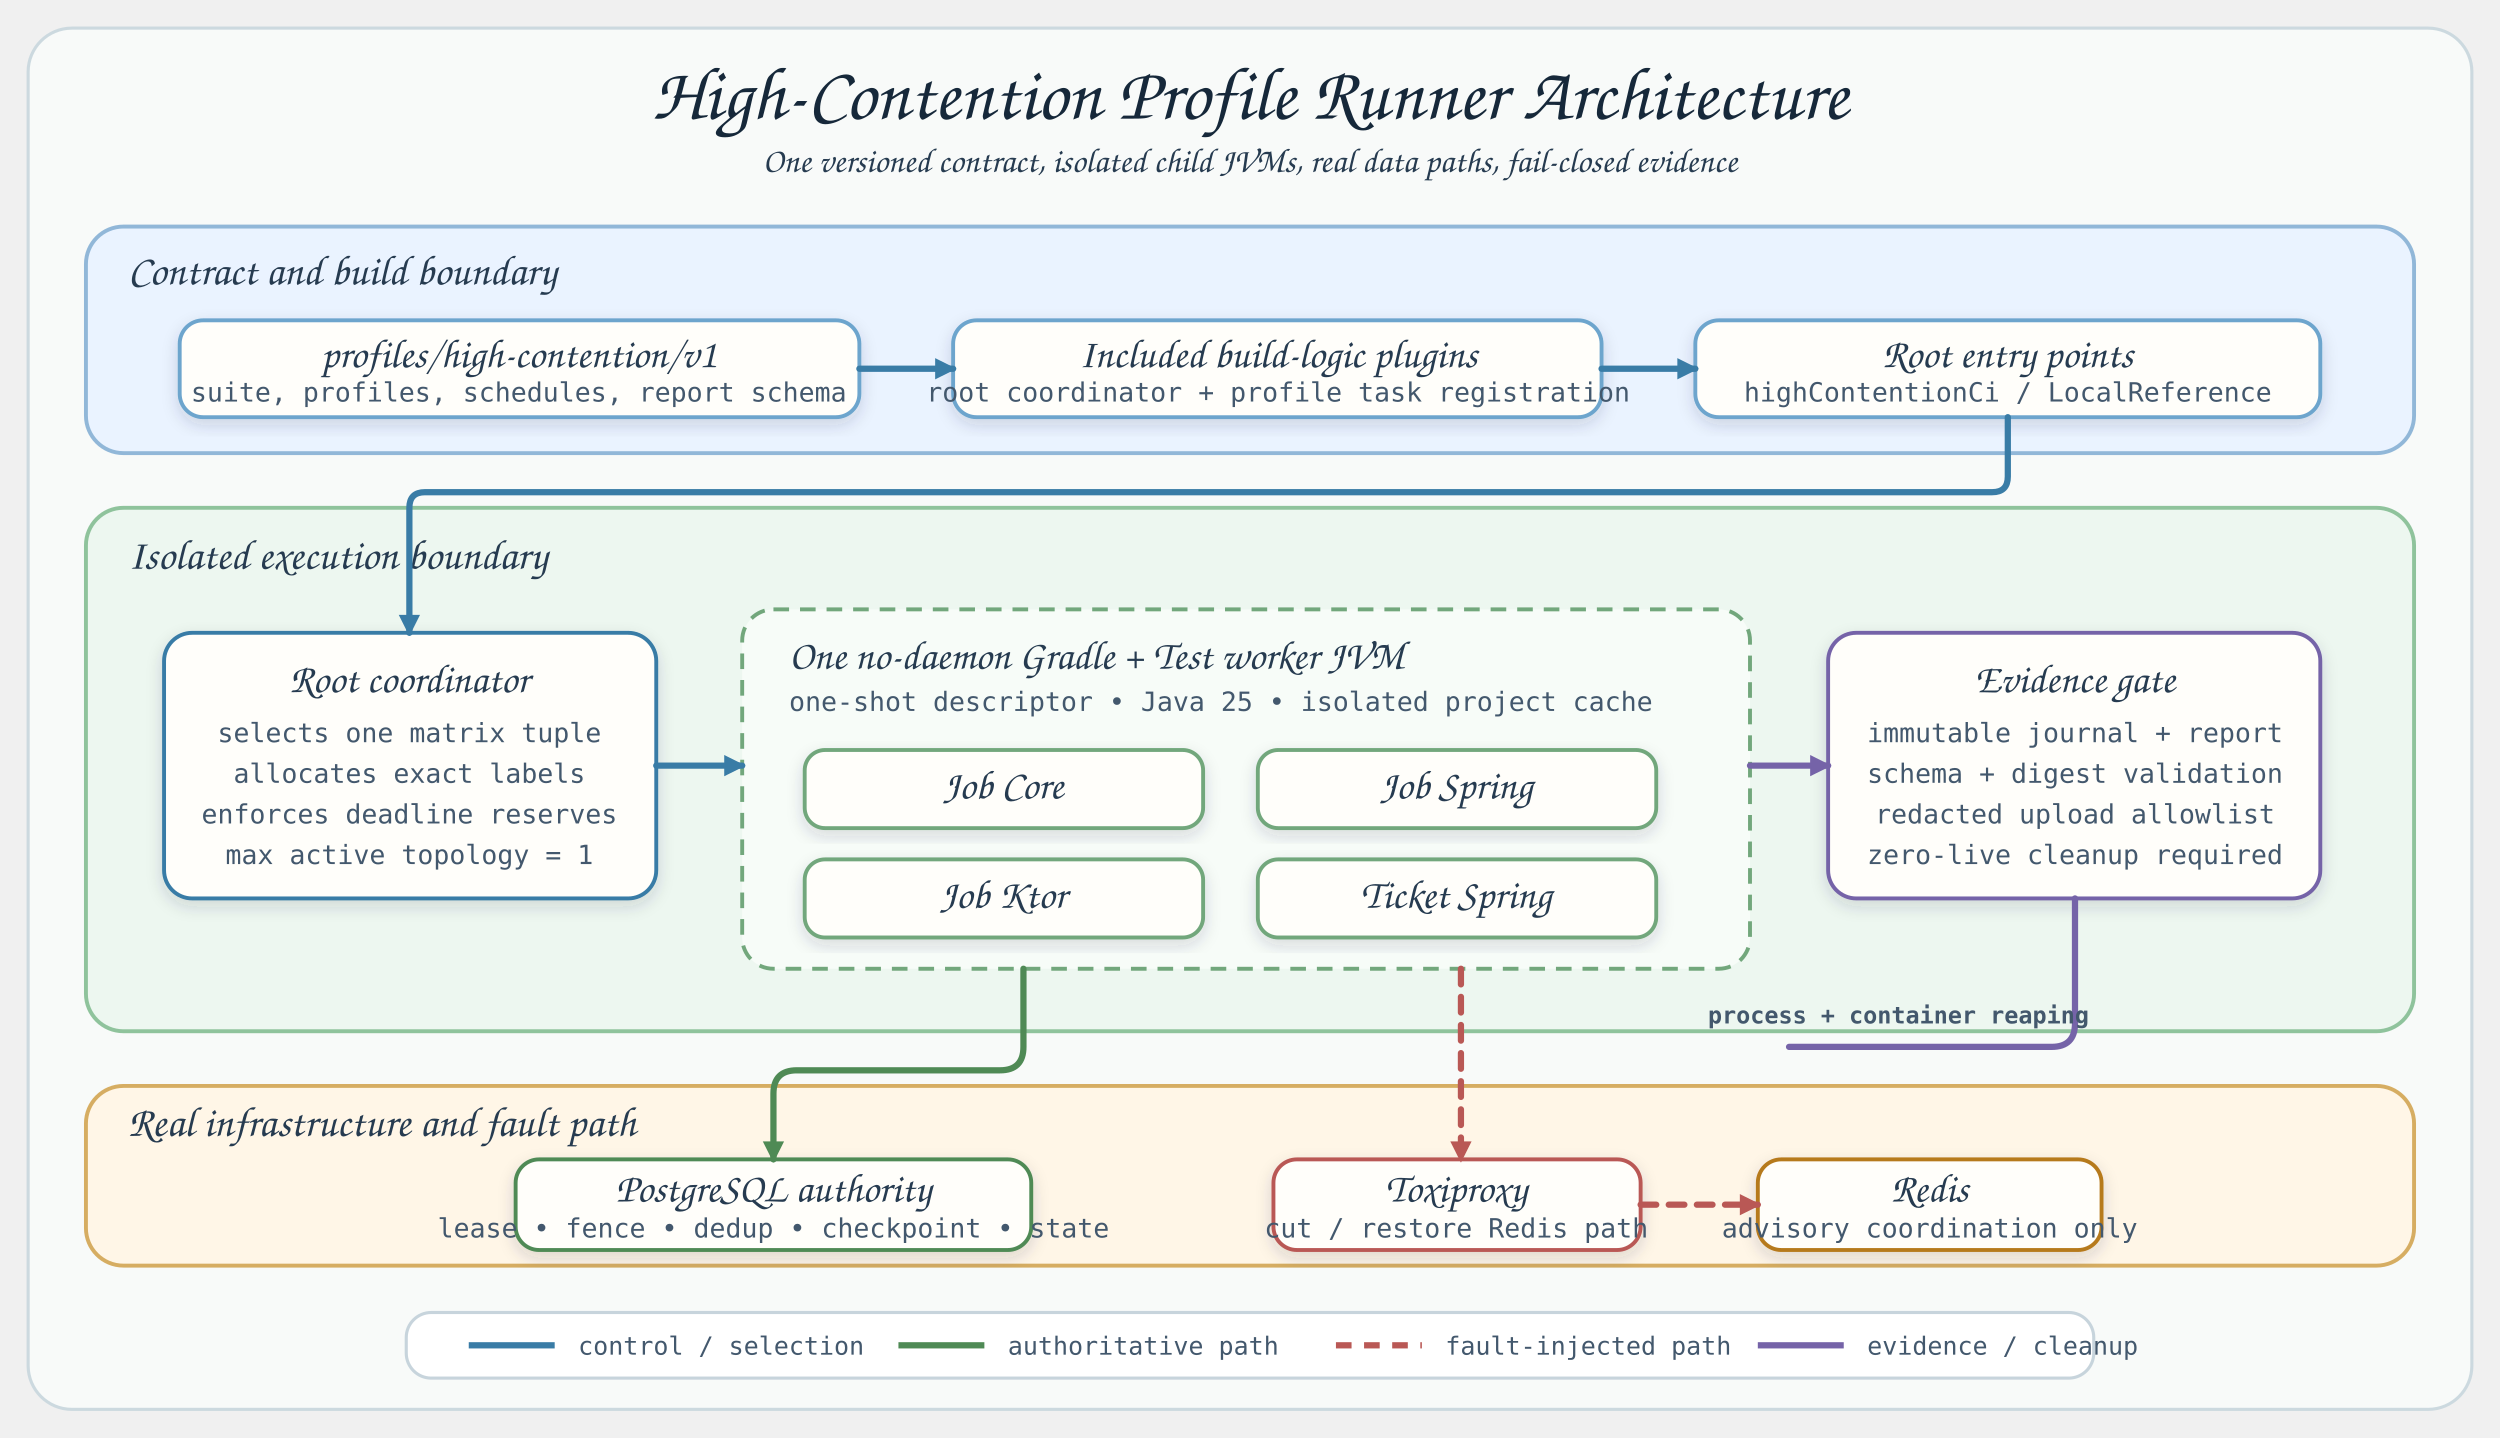
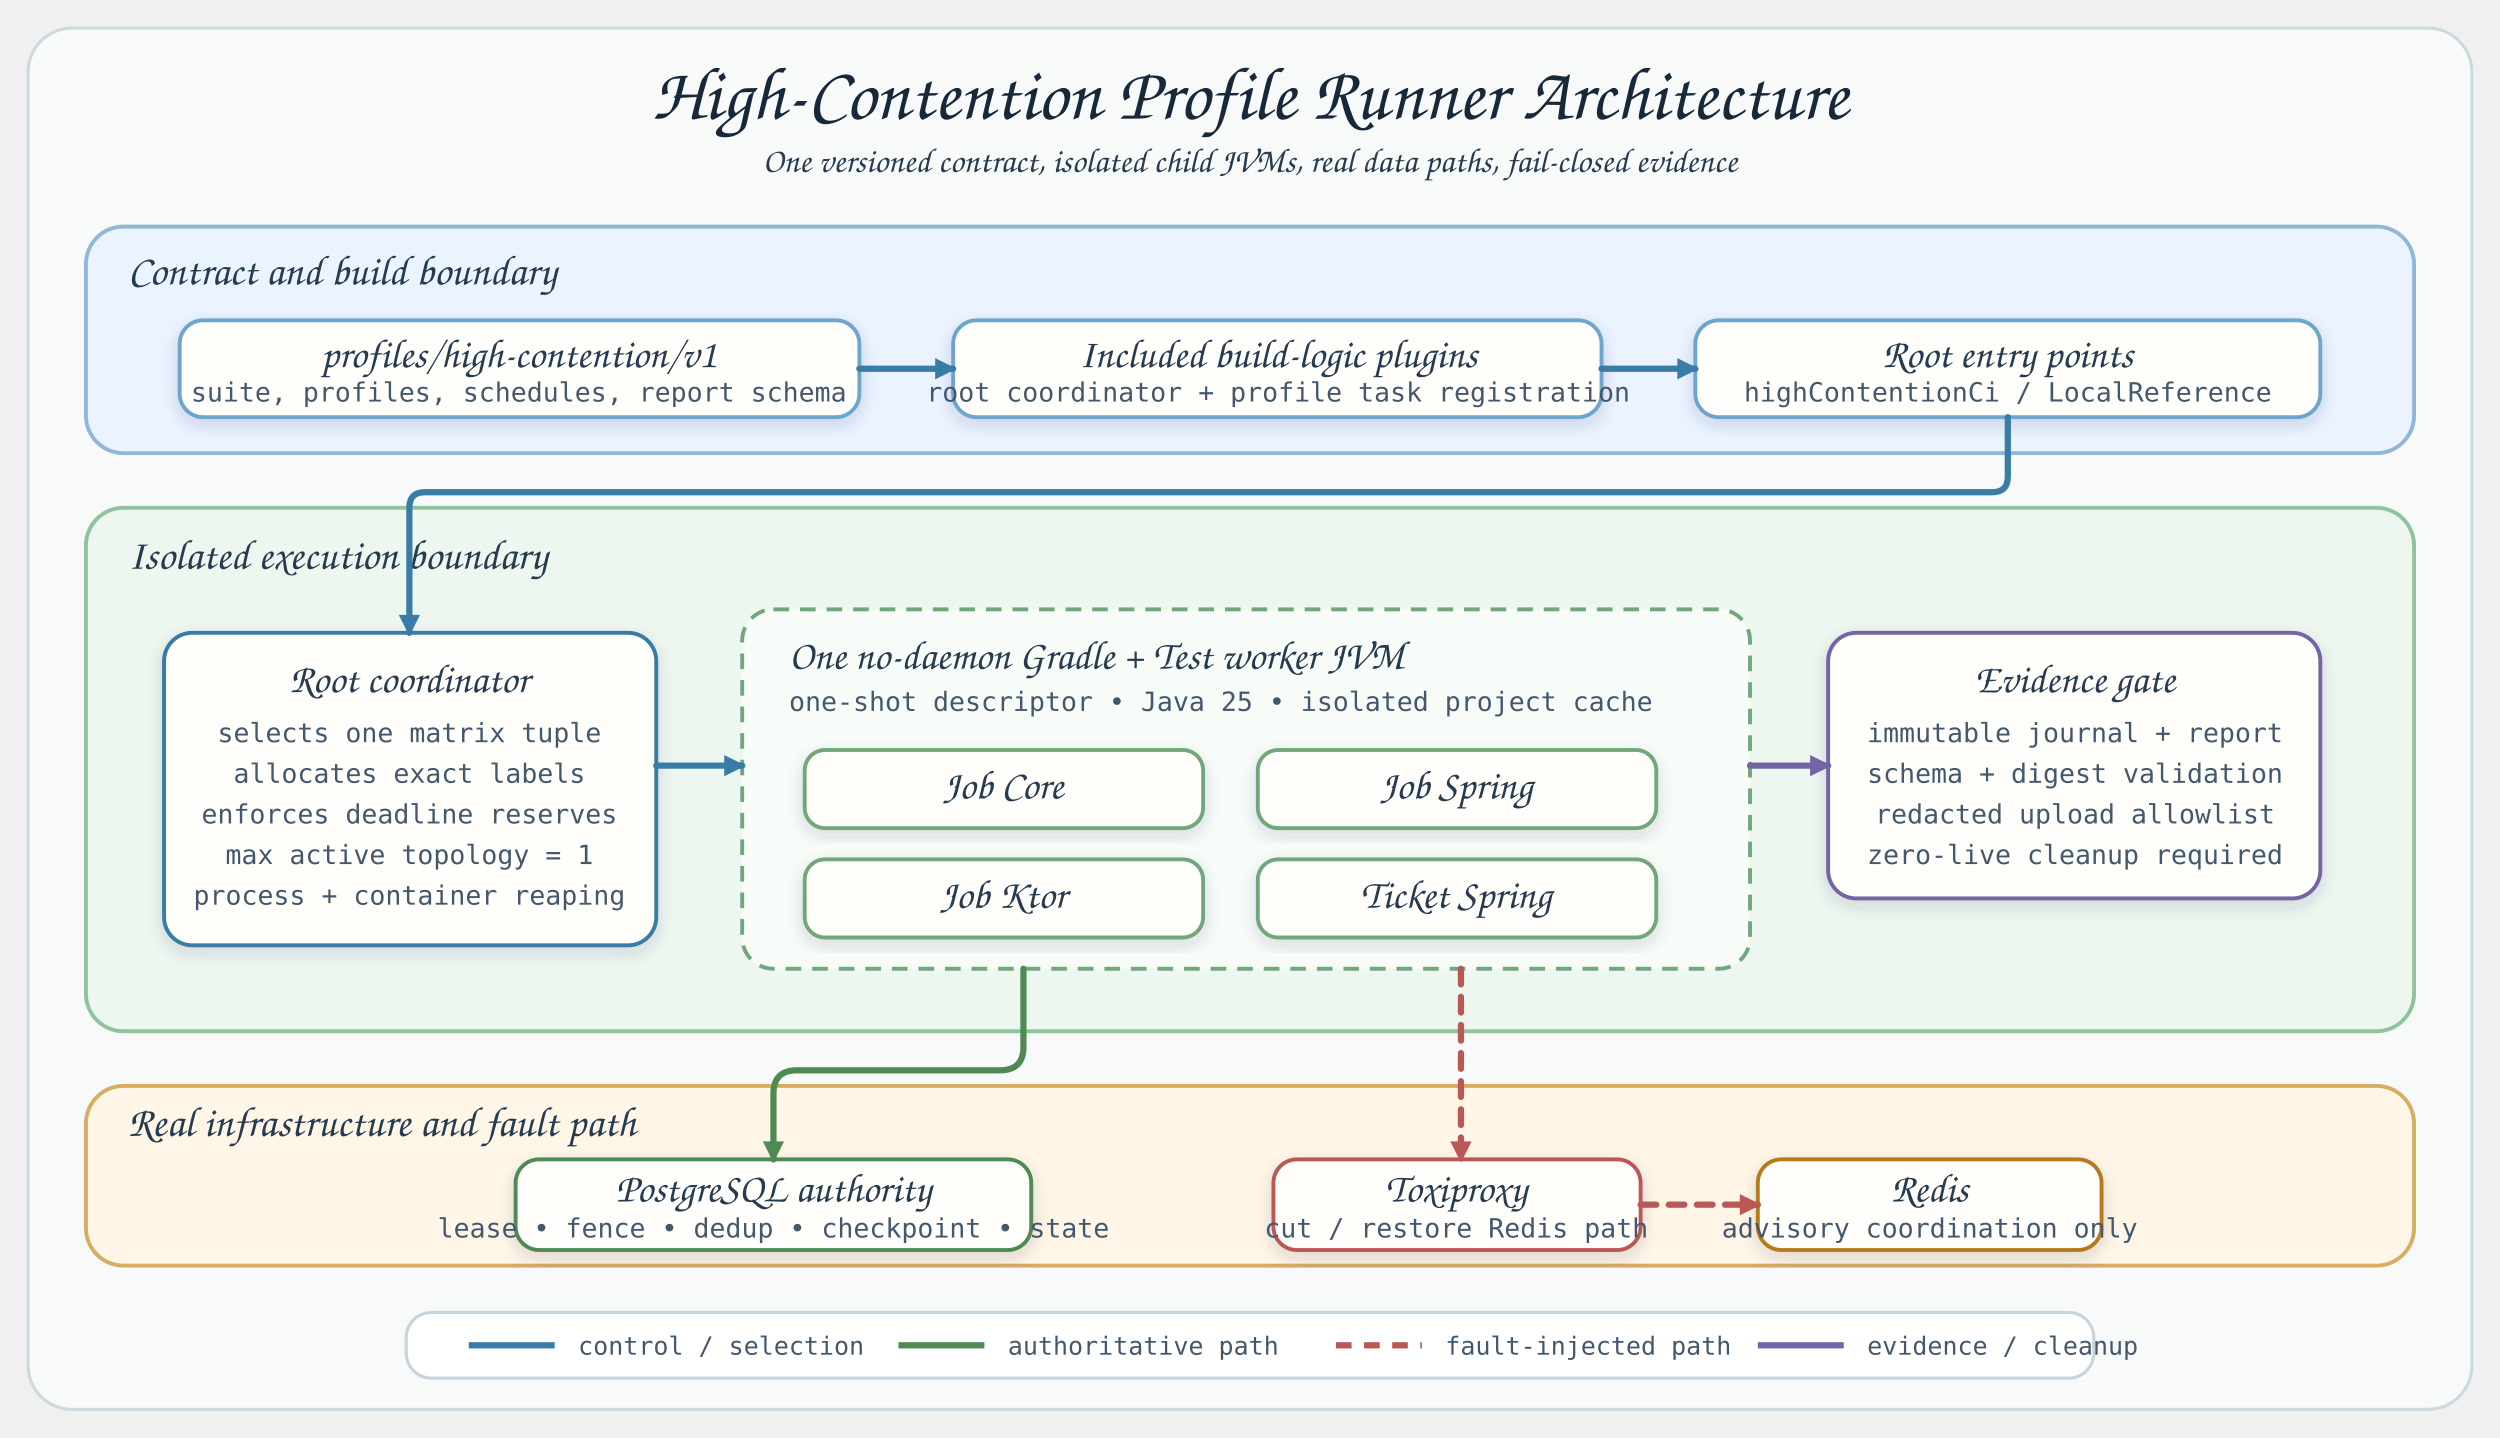
<svg xmlns="http://www.w3.org/2000/svg" width="1600" height="920" viewBox="0 0 1600 920">
  <defs>
    <filter id="shadow" x="-20%" y="-20%" width="140%" height="140%">
      <feDropShadow dx="0" dy="4" stdDeviation="5" flood-color="#23384d" flood-opacity="0.16" />
    </filter>
    <marker id="arrow-blue" markerWidth="14" markerHeight="14" refX="12" refY="7" orient="auto" markerUnits="userSpaceOnUse">
      <path d="M1 1 L13 7 L1 13 Z" fill="#397ca6" stroke="#397ca6" />
    </marker>
    <marker id="arrow-green" markerWidth="14" markerHeight="14" refX="12" refY="7" orient="auto" markerUnits="userSpaceOnUse">
      <path d="M1 1 L13 7 L1 13 Z" fill="#4f8a55" stroke="#4f8a55" />
    </marker>
    <marker id="arrow-fault" markerWidth="14" markerHeight="14" refX="12" refY="7" orient="auto" markerUnits="userSpaceOnUse">
      <path d="M1 1 L13 7 L1 13 Z" fill="#b95855" stroke="#b95855" stroke-dasharray="none" />
    </marker>
    <marker id="arrow-purple" markerWidth="14" markerHeight="14" refX="12" refY="7" orient="auto" markerUnits="userSpaceOnUse">
      <path d="M1 1 L13 7 L1 13 Z" fill="#7563a8" stroke="#7563a8" />
    </marker>
    <style>
      .title { font: 48px 'Architects Daughter', cursive; fill: #16283a; }
      .subtitle, .lane, .card-title { font-family: 'Architects Daughter', cursive; fill: #263b50; }
      .subtitle { font-size: 22px; } .lane { font-size: 27px; } .card-title { font-size: 26px; }
      .detail, .label, .legend { font-family: 'Comic Mono', monospace; fill: #43586d; }
      .detail { font-size: 17px; } .label { font-size: 15px; font-weight: 700; } .legend { font-size: 16px; }
      .card { fill: #fffefa; stroke-width: 2.5; filter: url(#shadow); }
      .connector { fill: none; stroke-width: 4; stroke-linecap: round; stroke-linejoin: round; }
    </style>
  </defs>
  <rect x="18" y="18" width="1564" height="884" rx="28" fill="#f8faf9" stroke="#ccd9df" stroke-width="2" />
  <text x="800" y="76" text-anchor="middle" class="title">High-Contention Profile Runner Architecture</text>
  <text x="800" y="110" text-anchor="middle" class="subtitle">One versioned contract, isolated child JVMs, real data paths, fail-closed evidence</text>
  <rect x="55" y="145" width="1490" height="145" rx="24" fill="#eaf3ff" stroke="#91b7d8" stroke-width="2.5" />
  <text x="82" y="182" class="lane">Contract and build boundary</text>
  <g data-node="contract">
    <rect class="card" x="115" y="205" width="435" height="62" rx="15" stroke="#6da5cd" />
    <text x="332" y="235" text-anchor="middle" class="card-title">profiles/high-contention/v1</text>
    <text x="332" y="257" text-anchor="middle" class="detail">suite, profiles, schedules, report schema</text>
  </g>
  <g data-node="build-logic">
    <rect class="card" x="610" y="205" width="415" height="62" rx="15" stroke="#6da5cd" />
    <text x="818" y="235" text-anchor="middle" class="card-title">Included build-logic plugins</text>
    <text x="818" y="257" text-anchor="middle" class="detail">root coordinator + profile task registration</text>
  </g>
  <g data-node="entrypoints">
    <rect class="card" x="1085" y="205" width="400" height="62" rx="15" stroke="#6da5cd" />
    <text x="1285" y="235" text-anchor="middle" class="card-title">Root entry points</text>
    <text x="1285" y="257" text-anchor="middle" class="detail">highContentionCi / LocalReference</text>
  </g>
  <rect x="55" y="325" width="1490" height="335" rx="24" fill="#edf7f0" stroke="#8fc39c" stroke-width="2.5" />
  <text x="82" y="364" class="lane">Isolated execution boundary</text>
  <g data-node="coordinator">
-     <rect class="card" x="105" y="405" width="315" height="170" rx="18" stroke="#397ca6" />
+     <rect class="card" x="105" y="405" width="315" height="200" rx="18" stroke="#397ca6" />
    <text x="262" y="443" text-anchor="middle" class="card-title">Root coordinator</text>
    <text x="262" y="475" text-anchor="middle" class="detail">selects one matrix tuple</text>
    <text x="262" y="501" text-anchor="middle" class="detail">allocates exact labels</text>
    <text x="262" y="527" text-anchor="middle" class="detail">enforces deadline reserves</text>
    <text x="262" y="553" text-anchor="middle" class="detail">max active topology = 1</text>
+     <text x="262" y="579" text-anchor="middle" class="detail">process + container reaping</text>
  </g>
  <g data-node="child-boundary">
    <rect x="475" y="390" width="645" height="230" rx="20" fill="#f7fcf8" stroke="#72a77c" stroke-width="2.5" stroke-dasharray="10 7" />
    <text x="505" y="428" class="card-title">One no-daemon Gradle + Test worker JVM</text>
    <text x="505" y="455" class="detail">one-shot descriptor • Java 25 • isolated project cache</text>
    <g data-node="job-core">
      <rect class="card" x="515" y="480" width="255" height="50" rx="13" stroke="#72a77c" />
      <text x="642" y="511" text-anchor="middle" class="card-title">Job Core</text>
    </g>
    <g data-node="job-spring">
      <rect class="card" x="805" y="480" width="255" height="50" rx="13" stroke="#72a77c" />
      <text x="932" y="511" text-anchor="middle" class="card-title">Job Spring</text>
    </g>
    <g data-node="job-ktor">
      <rect class="card" x="515" y="550" width="255" height="50" rx="13" stroke="#72a77c" />
      <text x="642" y="581" text-anchor="middle" class="card-title">Job Ktor</text>
    </g>
    <g data-node="ticket-spring">
      <rect class="card" x="805" y="550" width="255" height="50" rx="13" stroke="#72a77c" />
      <text x="932" y="581" text-anchor="middle" class="card-title">Ticket Spring</text>
    </g>
  </g>
  <g data-node="evidence-gate">
    <rect class="card" x="1170" y="405" width="315" height="170" rx="18" stroke="#7563a8" />
    <text x="1328" y="443" text-anchor="middle" class="card-title">Evidence gate</text>
    <text x="1328" y="475" text-anchor="middle" class="detail">immutable journal + report</text>
    <text x="1328" y="501" text-anchor="middle" class="detail">schema + digest validation</text>
    <text x="1328" y="527" text-anchor="middle" class="detail">redacted upload allowlist</text>
    <text x="1328" y="553" text-anchor="middle" class="detail">zero-live cleanup required</text>
  </g>
  <rect x="55" y="695" width="1490" height="115" rx="24" fill="#fff6e7" stroke="#d6ad62" stroke-width="2.5" />
  <text x="82" y="727" class="lane">Real infrastructure and fault path</text>
  <g data-node="postgres">
    <rect class="card" x="330" y="742" width="330" height="58" rx="15" stroke="#4f8a55" />
    <text x="495" y="769" text-anchor="middle" class="card-title">PostgreSQL authority</text>
    <text x="495" y="792" text-anchor="middle" class="detail">lease • fence • dedup • checkpoint • state</text>
  </g>
  <g data-node="toxiproxy">
    <rect class="card" x="815" y="742" width="235" height="58" rx="15" stroke="#b95855" />
    <text x="932" y="769" text-anchor="middle" class="card-title">Toxiproxy</text>
    <text x="932" y="792" text-anchor="middle" class="detail">cut / restore Redis path</text>
  </g>
  <g data-node="redis">
    <rect class="card" x="1125" y="742" width="220" height="58" rx="15" stroke="#b67a1d" />
    <text x="1235" y="769" text-anchor="middle" class="card-title">Redis</text>
    <text x="1235" y="792" text-anchor="middle" class="detail">advisory coordination only</text>
  </g>
  <path class="connector" data-connector="contract-to-build-logic" d="M550 236 H610" stroke="#397ca6" marker-end="url(#arrow-blue)" />
  <path class="connector" data-connector="build-logic-to-entrypoints" d="M1025 236 H1085" stroke="#397ca6" marker-end="url(#arrow-blue)" />
  <path class="connector" data-connector="entrypoints-to-coordinator" d="M1285 267 V305 Q1285 315 1275 315 H272 Q262 315 262 325 V405" stroke="#397ca6" marker-end="url(#arrow-blue)" />
  <path class="connector" data-connector="coordinator-to-child" d="M420 490 H475" stroke="#397ca6" marker-end="url(#arrow-blue)" />
  <path class="connector" data-connector="child-to-evidence" d="M1120 490 H1170" stroke="#7563a8" marker-end="url(#arrow-purple)" />
  <path class="connector" data-connector="child-to-postgres" d="M655 620 V670 Q655 685 640 685 H510 Q495 685 495 700 V742" stroke="#4f8a55" marker-end="url(#arrow-green)" />
  <path class="connector" data-connector="child-to-toxiproxy" d="M935 620 V742" stroke="#b95855" stroke-dasharray="10 8" marker-end="url(#arrow-fault)" />
  <path class="connector" data-connector="toxiproxy-to-redis" d="M1050 771 H1125" stroke="#b95855" stroke-dasharray="10 8" marker-end="url(#arrow-fault)" />
-   <path class="connector" data-connector="evidence-to-cleanup" d="M1328 575 V655 Q1328 670 1313 670 H1145" stroke="#7563a8" />
-   <text x="1215" y="655" text-anchor="middle" class="label">process + container reaping</text>
  <rect x="260" y="840" width="1080" height="42" rx="16" fill="#ffffff" stroke="#c7d4dc" stroke-width="2" />
  <line x1="300" y1="861" x2="355" y2="861" stroke="#397ca6" stroke-width="4" />
  <text x="370" y="867" class="legend">control / selection</text>
  <line x1="575" y1="861" x2="630" y2="861" stroke="#4f8a55" stroke-width="4" />
  <text x="645" y="867" class="legend">authoritative path</text>
  <line x1="855" y1="861" x2="910" y2="861" stroke="#b95855" stroke-width="4" stroke-dasharray="10 8" />
  <text x="925" y="867" class="legend">fault-injected path</text>
  <line x1="1125" y1="861" x2="1180" y2="861" stroke="#7563a8" stroke-width="4" />
  <text x="1195" y="867" class="legend">evidence / cleanup</text>
</svg>
